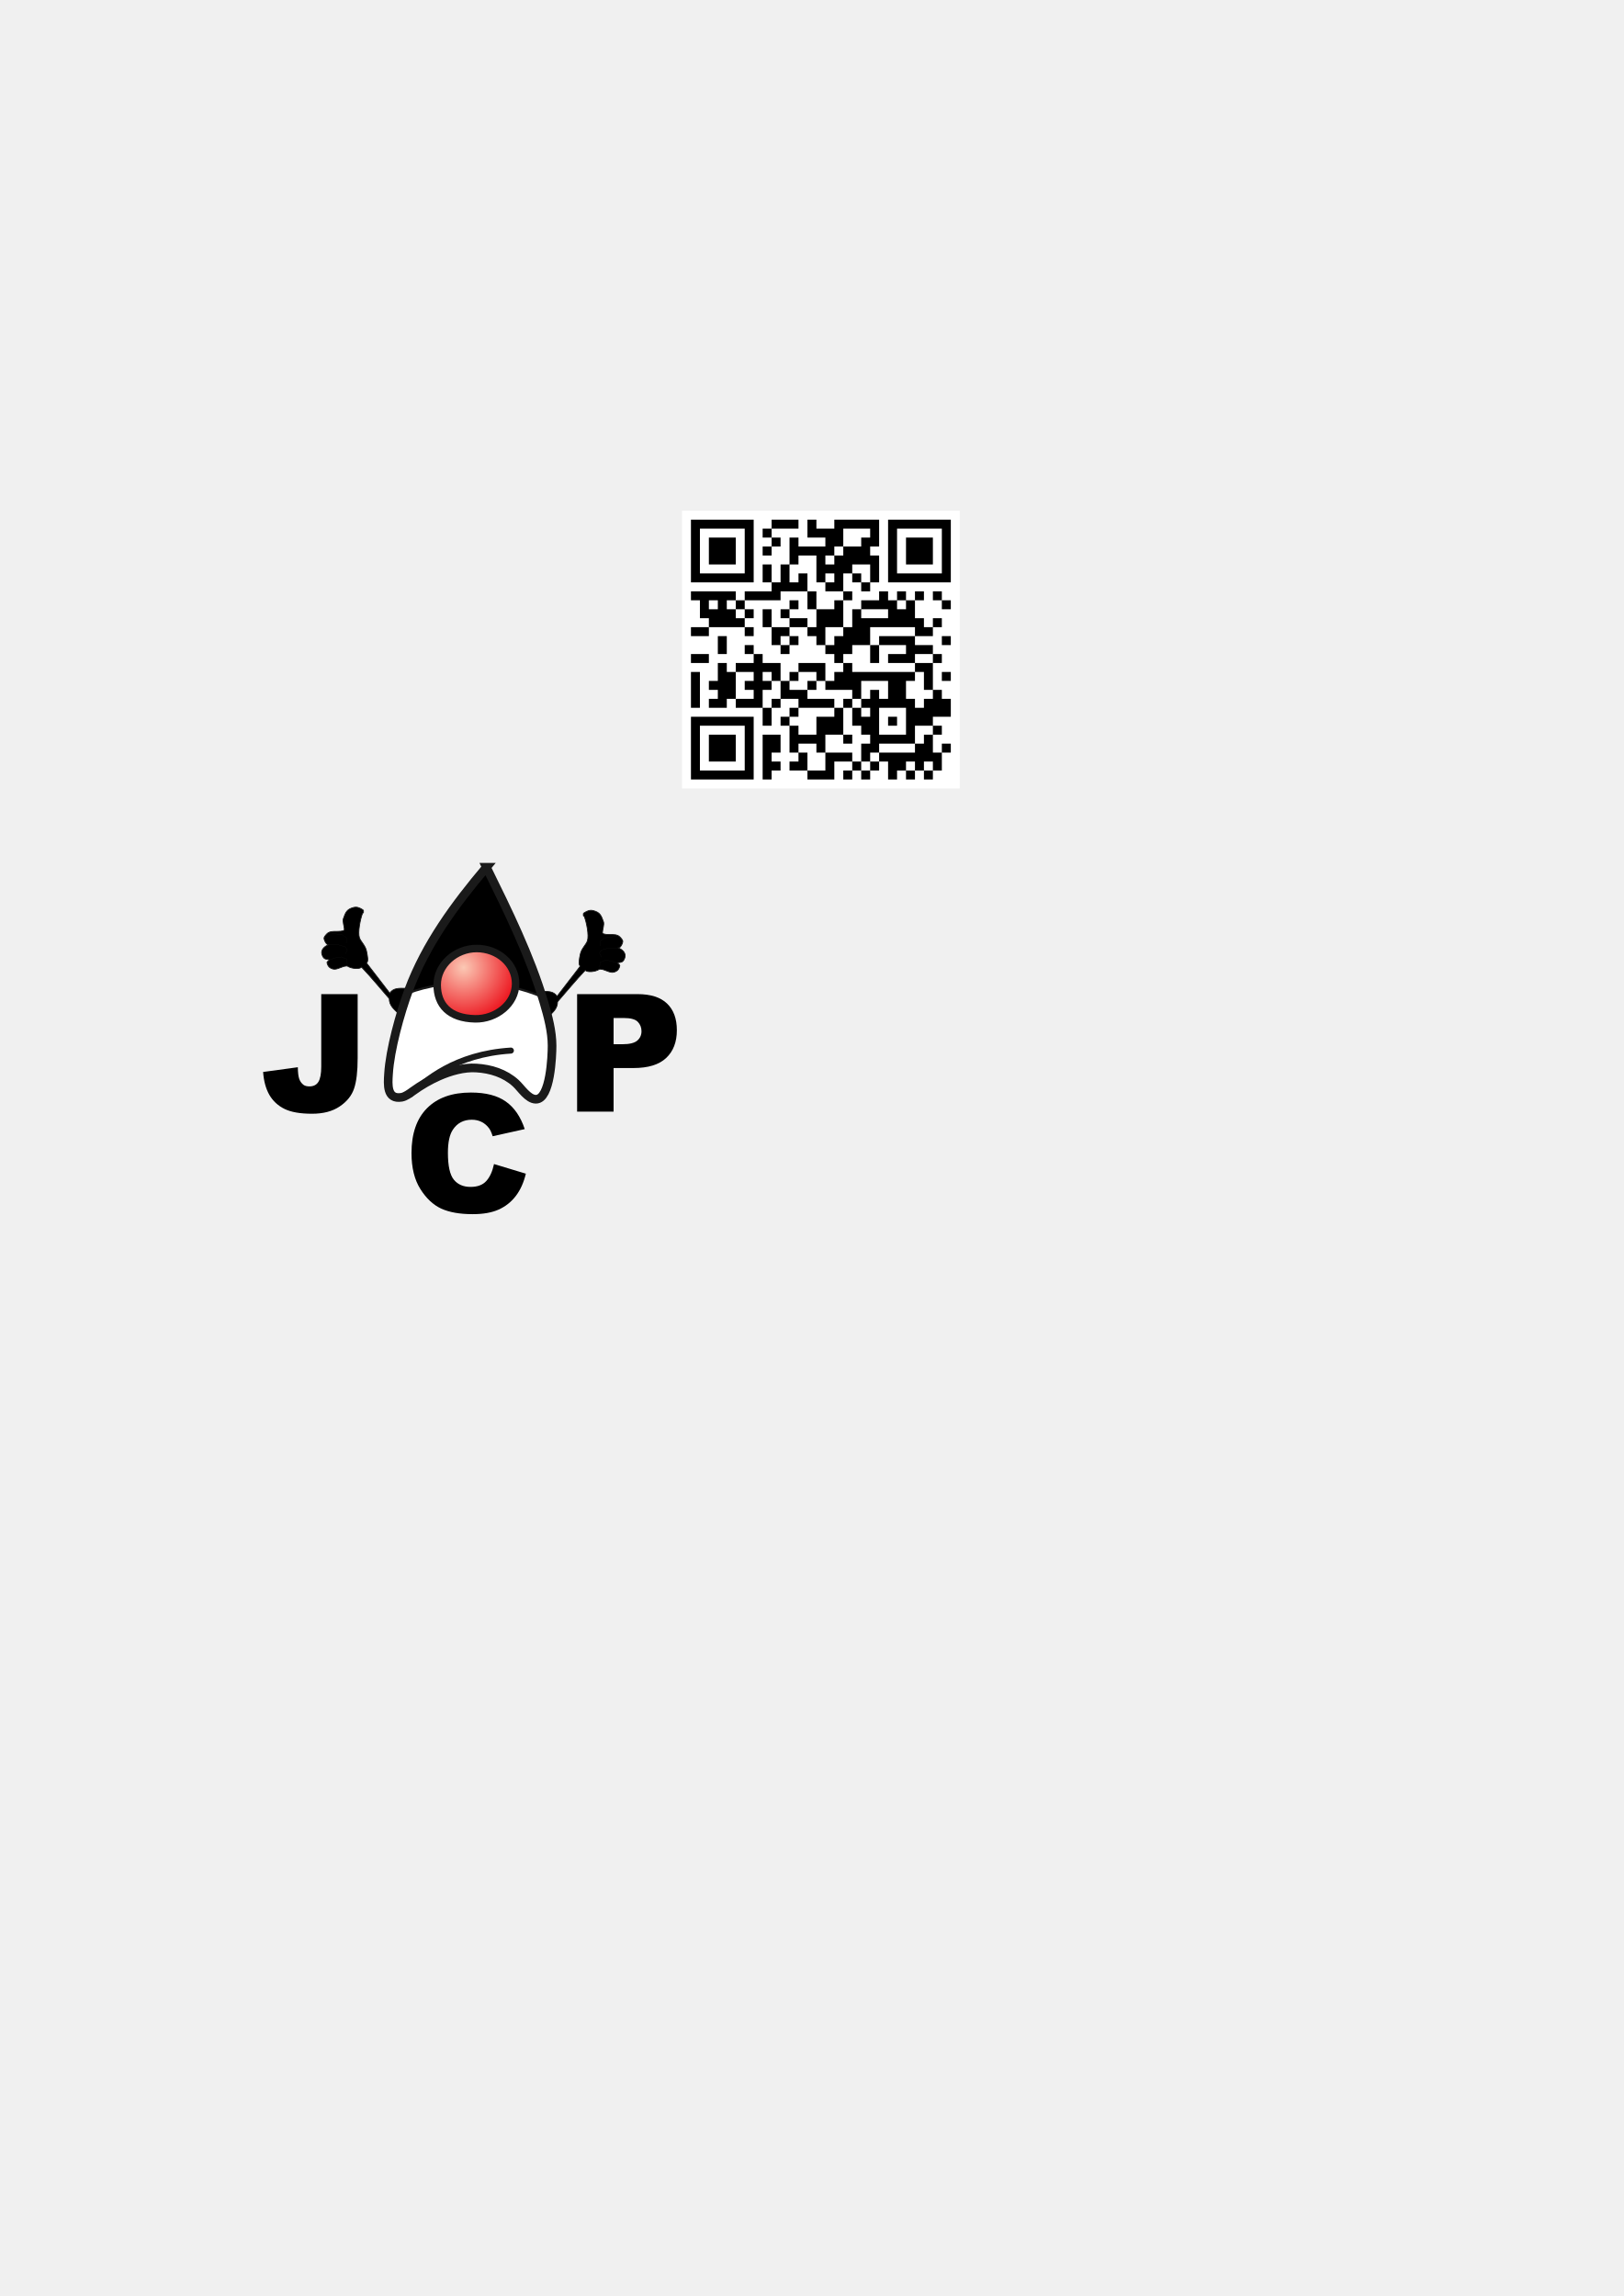
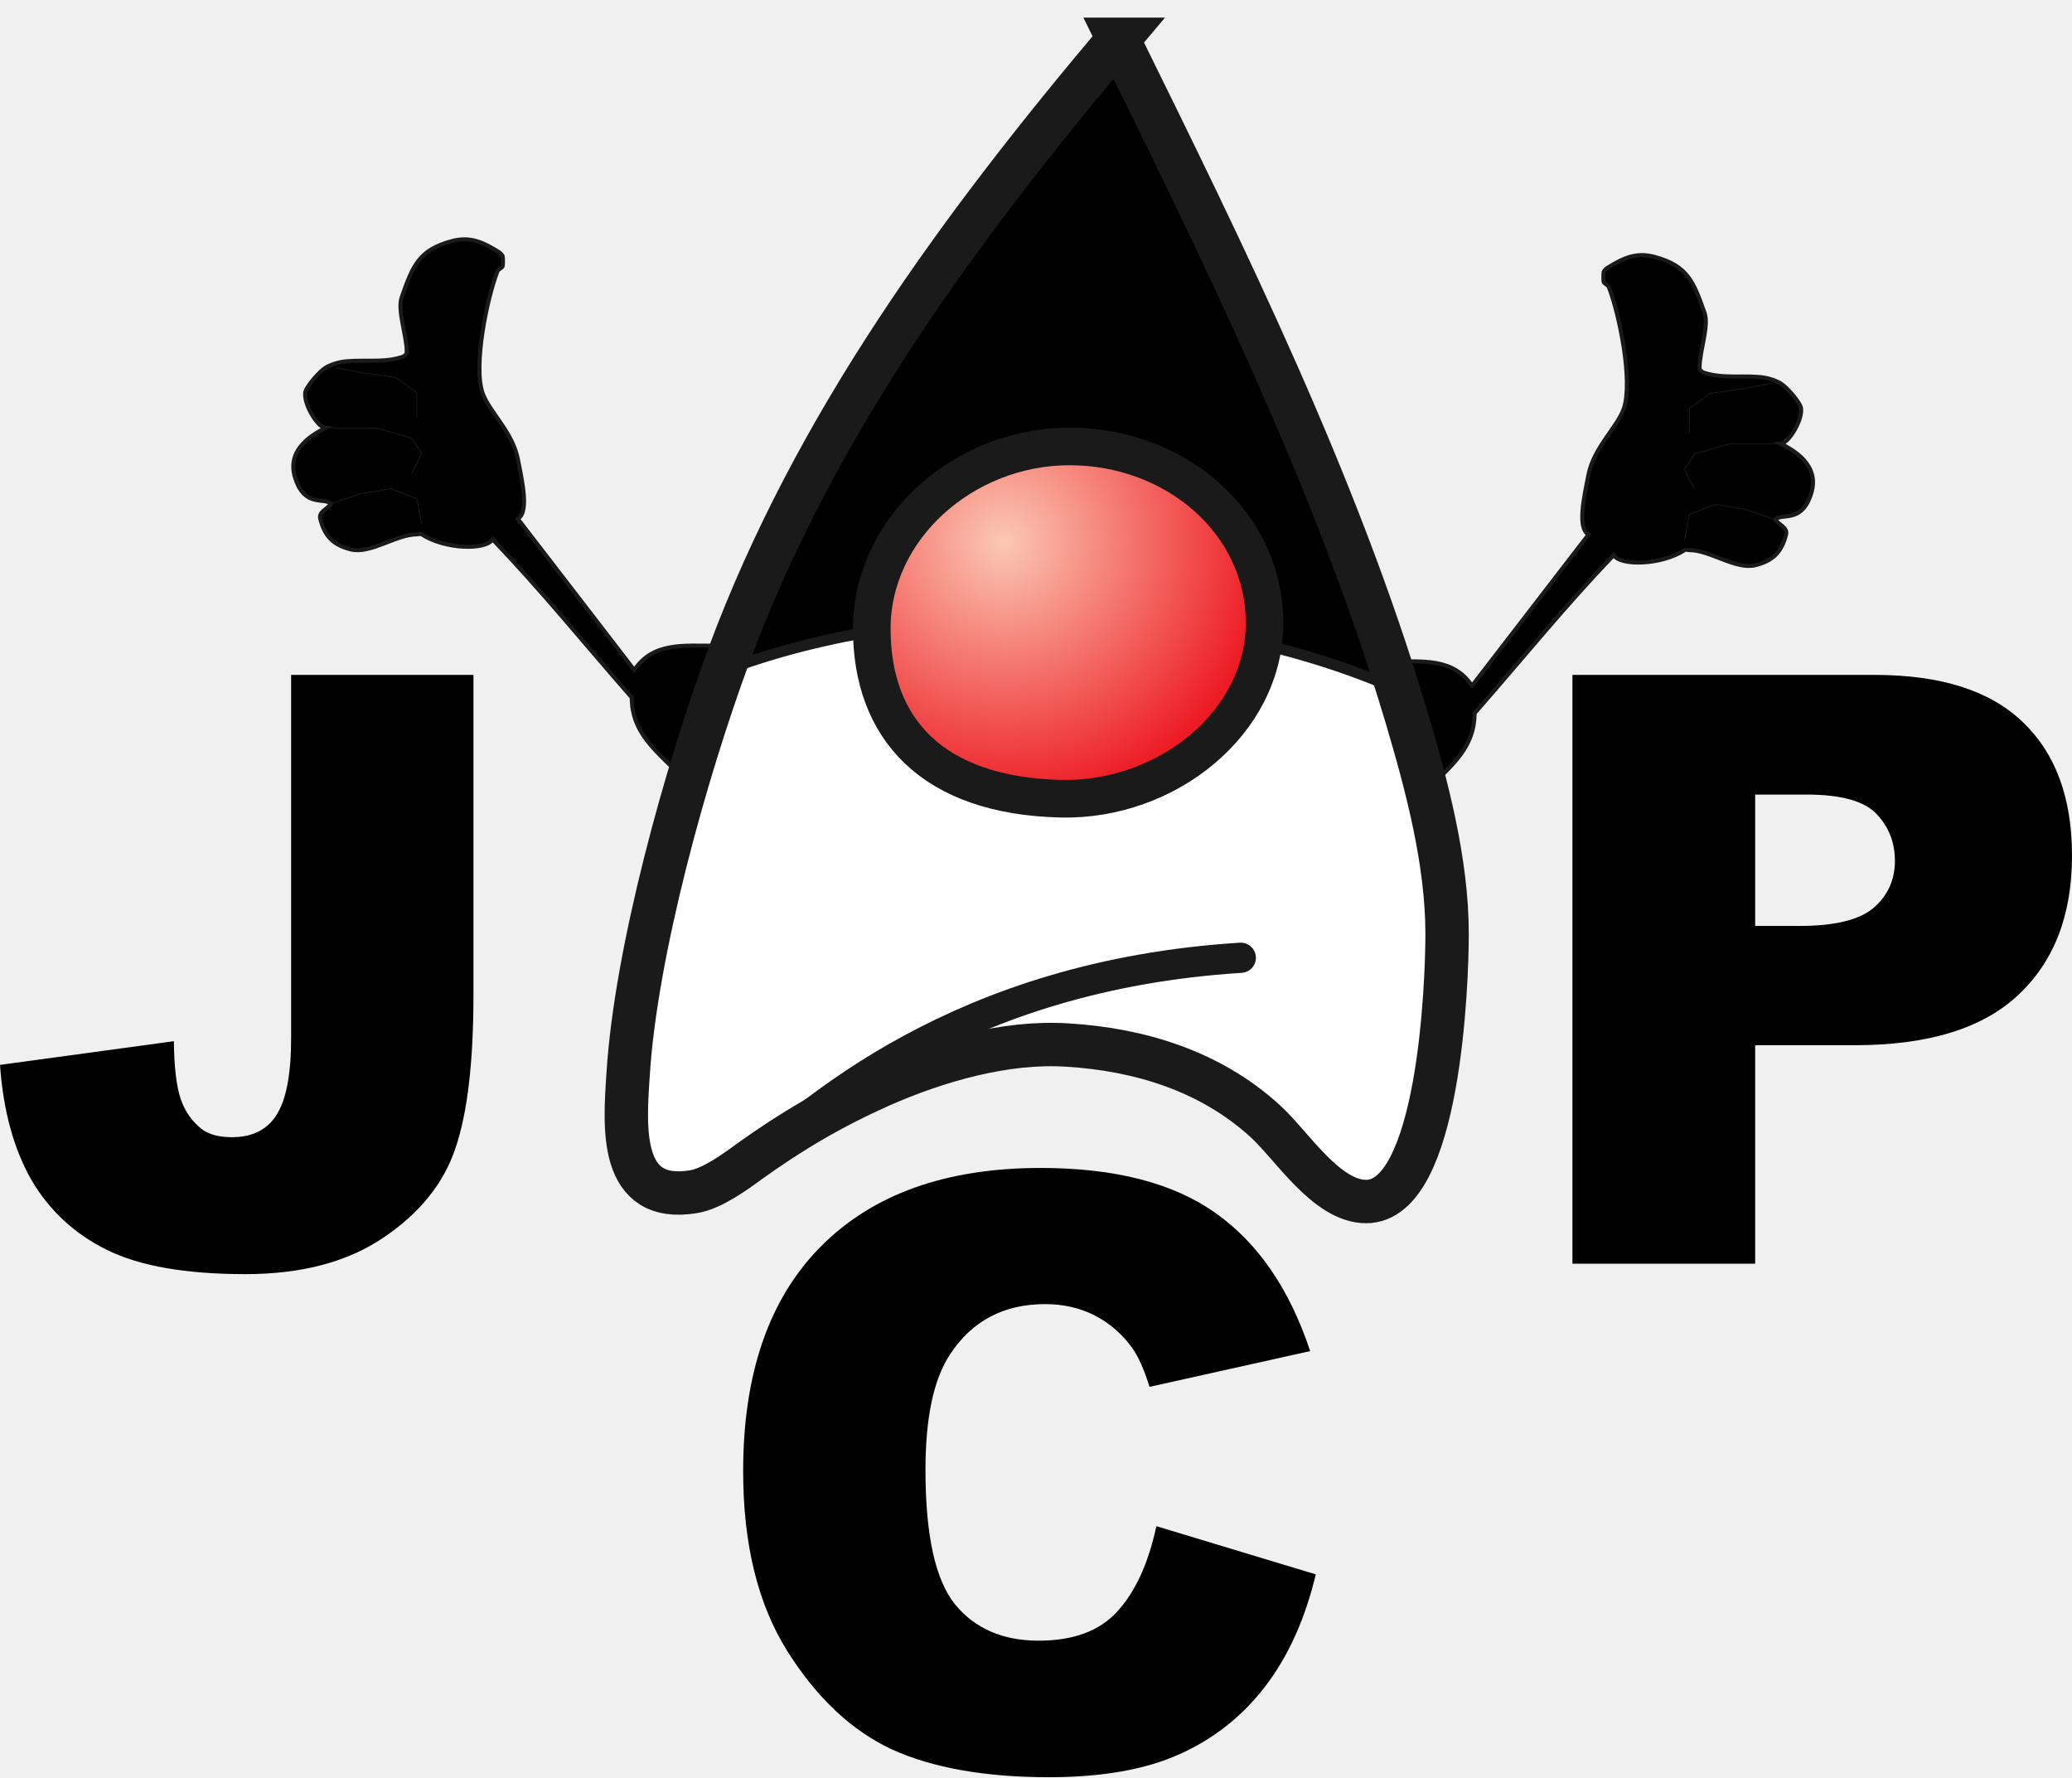
- <svg xmlns="http://www.w3.org/2000/svg" version="1.1" width="744.09" height="1052.4" id="svg2">
+ <svg xmlns="http://www.w3.org/2000/svg" version="1.1" width="189.614" height="162.615" id="svg2">
  <defs id="defs4">
    <radialGradient cx="173.59" cy="130.22" r="65.523" id="SVGID_1_" gradientUnits="userSpaceOnUse" gradientTransform="matrix(0.36759,0,0,0.36759,315.6976,409.9739)">
      <stop id="stop3160" style="stop-color:#fbc8b4;stop-opacity:1" offset="0" />
      <stop id="stop3162" style="stop-color:#ed1c24;stop-opacity:1" offset="1" />
    </radialGradient>
  </defs>
-   <g transform="translate(225.16,358.22)" id="g38795" />
-   <g id="g5910" transform="translate(-167.0588,-14.35985)" style="stroke:#1a1a1a">
+   <g transform="translate(104.5792,-35.69027)" id="g38795" />
+   <g id="g5910" transform="translate(-287.6397,-408.2701)" style="stroke:#1a1a1a">
    <g transform="matrix(-0.36759,0,0,0.36759,453.9929,406.828)" id="g3180-3" style="stroke:#1a1a1a">
      <path style="fill-rule:evenodd;stroke:#1a1a1a" id="path3153-8" d="m 283.91,196.2 c 5.9,-5.9 11.37,-10.22 11.37,-18.65 11.74,-13.39 22.32,-26.49 34.64,-39.38 1.58,2.73 11.73,2.59 17.64,-1.23 0.36,-0.21 0.79,0 1.22,0 5.11,0 11.59,4.97 16.42,3.75 4.39,-1.08 6.55,-3.31 7.63,-7.63 0.43,-1.8 -1.73,-2.31 -2.67,-3.75 1.66,-1.65 6.48,1.01 8.86,-6.26 2.52,-7.49 -4.82,-11.23 -7.49,-12.6 1.87,-0.07 5.4,-5.76 5.04,-8.79 -0.21,-1.51 -3.6,-5.325 -5.04,-6.189 -1.15,-0.72 -2.52,-1.152 -3.89,-1.44 -4.6,-0.792 -10.29,0.36 -15.12,-1.224 -0.57,-0.144 -1.22,-0.648 -1.22,-1.224 -0.07,-3.96 2.45,-10.512 1.22,-13.752 -2.73,-7.704 -4.17,-11.664 -12.45,-13.896 -4.54,-1.224 -7.71,0.288 -11.38,2.52 -0.5,0.288 -1.01,0.72 -1.29,1.224 -0.08,0.216 -0.08,2.376 0,2.52 0.28,0.504 1.08,0.72 1.29,1.224 2.59,6.624 6.05,23.328 3.75,30.237 -1.59,4.68 -7.42,9.65 -8.79,16.42 -1.22,6.05 -2.81,13.39 0,14.98 l -29.01,37.65 c -4.68,-6.98 -12.17,-6.05 -20.24,-6.05 l 9.51,31.54 z" />
      <polyline id="polyline3166-9" points="368.94,95.471   362.676,96.695 353.892,97.919 348.78,101.664 348.78,107.927 " style="clip-rule:evenodd;fill:none;stroke:#1a1a1a;stroke-width:0.216" />
      <polyline id="polyline3168-2" points="371.532,110.447   358.932,110.447 350.076,112.967 347.556,116.783 350.076,121.823 " style="clip-rule:evenodd;fill:none;stroke:#1a1a1a;stroke-width:0.216" />
      <polyline id="polyline3170-1" points="370.164,129.312   362.676,126.792 355.188,125.567 348.78,128.087 347.556,134.423 " style="clip-rule:evenodd;fill:none;stroke:#1a1a1a;stroke-width:0.216" />
    </g>
    <path style="fill:#ffffff;fill-rule:evenodd;stroke:#1a1a1a" id="path3151" d="m 389.977,411.869 c -14.424,17.097 -27.79,35.225 -35.649,56.399 -3.919,10.616 -8.524,27.102 -9.212,38.376 -0.318,4.793 -0.847,11.807 6.006,10.667 1.695,-0.29 3.735,-1.772 5.109,-2.779 3.919,-2.805 7.569,-4.948 12.017,-6.933 5.187,-2.279 11.432,-4.077 17.071,-3.705 6.617,0.397 13.075,2.382 18.074,6.933 2.437,2.198 5.613,7.385 9.263,7.385 6.697,0 7.411,-19.982 7.411,-24.481 0,-6.617 -1.853,-13.579 -3.731,-19.905 -6.352,-21.331 -16.542,-42.028 -26.36,-61.957 z" />
    <path style="fill:#000000;fill-rule:evenodd;stroke:#1a1a1a" id="path3157" d="m 389.977,412.796 c -16.964,16.965 -27.606,34.461 -36.101,56.851 18.527,-7.039 43.934,-6.275 62.012,1.853 -6.617,-18.556 -15.67,-41.421 -25.911,-58.703 z" />
    <path style="fill:url(#SVGID_1_);fill-rule:evenodd;stroke:#1a1a1a;stroke-width:3.441" id="path3164" d="m 385.521,449.119 c 9.686,0 17.839,6.958 17.839,16.145 0,9.131 -8.947,16.303 -18.607,16.089 -11.829,-0.265 -17.336,-6.429 -17.336,-15.56 0,-9.186 8.418,-16.674 18.104,-16.674 z" />
    <g transform="matrix(0.36759,0,0,0.36759,314.04,408.27)" id="g3180" style="stroke:#1a1a1a">
      <path style="fill-rule:evenodd;stroke:#1a1a1a" id="path3153" d="m 283.91,196.2 c 5.9,-5.9 11.37,-10.22 11.37,-18.65 11.74,-13.39 22.32,-26.49 34.64,-39.38 1.58,2.73 11.73,2.59 17.64,-1.23 0.36,-0.21 0.79,0 1.22,0 5.11,0 11.59,4.97 16.42,3.75 4.39,-1.08 6.55,-3.31 7.63,-7.63 0.43,-1.8 -1.73,-2.31 -2.67,-3.75 1.66,-1.65 6.48,1.01 8.86,-6.26 2.52,-7.49 -4.82,-11.23 -7.49,-12.6 1.87,-0.07 5.4,-5.76 5.04,-8.79 -0.21,-1.51 -3.6,-5.325 -5.04,-6.189 -1.15,-0.72 -2.52,-1.152 -3.89,-1.44 -4.6,-0.792 -10.29,0.36 -15.12,-1.224 -0.57,-0.144 -1.22,-0.648 -1.22,-1.224 -0.07,-3.96 2.45,-10.512 1.22,-13.752 -2.73,-7.704 -4.17,-11.664 -12.45,-13.896 -4.54,-1.224 -7.71,0.288 -11.38,2.52 -0.5,0.288 -1.01,0.72 -1.29,1.224 -0.08,0.216 -0.08,2.376 0,2.52 0.28,0.504 1.08,0.72 1.29,1.224 2.59,6.624 6.05,23.328 3.75,30.237 -1.59,4.68 -7.42,9.65 -8.79,16.42 -1.22,6.05 -2.81,13.39 0,14.98 l -29.01,37.65 c -4.68,-6.98 -12.17,-6.05 -20.24,-6.05 l 9.51,31.54 z" />
      <polyline id="polyline3166" points="368.94,95.471   362.676,96.695 353.892,97.919 348.78,101.664 348.78,107.927 " style="clip-rule:evenodd;fill:none;stroke:#1a1a1a;stroke-width:0.216" />
      <polyline id="polyline3168" points="371.532,110.447   358.932,110.447 350.076,112.967 347.556,116.783 350.076,121.823 " style="clip-rule:evenodd;fill:none;stroke:#1a1a1a;stroke-width:0.216" />
      <polyline id="polyline3170" points="370.164,129.312   362.676,126.792 355.188,125.567 348.78,128.087 347.556,134.423 " style="clip-rule:evenodd;fill:none;stroke:#1a1a1a;stroke-width:0.216" />
    </g>
    <path style="fill:none;stroke:#1a1a1a;stroke-width:3.97" id="path3172" d="m 389.977,411.869 c -14.424,17.097 -27.79,35.225 -35.649,56.399 -3.919,10.616 -8.524,27.102 -9.212,38.376 -0.318,4.793 -0.847,11.807 6.006,10.667 1.695,-0.29 3.735,-1.772 5.109,-2.779 3.919,-2.805 7.569,-4.948 12.017,-6.933 5.187,-2.279 11.432,-4.077 17.071,-3.705 6.617,0.397 13.075,2.382 18.074,6.933 2.437,2.198 5.613,7.385 9.263,7.385 6.697,0 7.411,-19.982 7.411,-24.481 0,-6.617 -1.853,-13.579 -3.731,-19.905 -6.352,-21.331 -16.542,-42.028 -26.36,-61.957 z" />
    <path style="fill:none;stroke:#1a1a1a;stroke-width:2.765;stroke-linecap:round;stroke-linejoin:miter;stroke-miterlimit:4;stroke-dasharray:none;stroke-opacity:1" id="path3216" d="m 401.187,495.907 c -25.617,1.605 -39.358,13.887 -46.161,20.121" />
  </g>
-   <g id="g6119" transform="matrix(0.4106463,0,0,0.4106463,141.8754,132.7822)">
-     <path id="path6016" d="m 415.624,246.689 0,310 310,0 0,-310 -310,0 z" style="fill:#ffffff;stroke:none" />
-     <path id="path6018" d="m 425.624,256.689 0,70 70,0 0,-70 -70,0 m 90,0 0,10 -10,0 0,10 10,0 0,10 -10,0 0,10 10,0 0,-10 10,0 0,-10 -10,0 0,-10 30,0 0,-10 -30,0 m 40,0 0,20 20,0 0,10 -30,0 0,-10 -10,0 0,30 -10,0 0,20 -10,0 0,-20 -10,0 0,20 10,0 0,10 -30,0 0,10 -10,0 0,-10 -50,0 0,10 10,0 0,20 10,0 0,10 -20,0 0,10 20,0 0,-10 40,0 0,10 10,0 0,-10 -10,0 0,-10 10,0 0,-10 -10,0 0,-10 40,0 0,-10 30,0 0,20 10,0 0,20 -10,0 0,-10 -20,0 0,-10 10,0 0,-10 -10,0 0,10 -10,0 0,10 10,0 0,10 -20,0 0,-20 -10,0 0,20 10,0 0,20 10,0 0,10 10,0 0,-10 10,0 0,-10 -10,0 0,-10 20,0 0,10 10,0 0,10 10,0 0,10 10,0 0,10 10,0 0,10 -10,0 0,10 -10,0 0,-20 -30,0 0,10 -10,0 0,10 -10,0 0,-20 -20,0 0,-10 -10,0 0,-10 -10,0 0,10 10,0 0,10 -20,0 0,10 -10,0 0,-10 -10,0 0,20 -10,0 0,10 10,0 0,10 -10,0 0,10 20,0 0,-10 10,0 0,10 30,0 0,20 10,0 0,-20 10,0 0,-10 20,0 0,10 -10,0 0,10 -10,0 0,10 10,0 0,30 10,0 0,10 -10,0 0,10 20,0 0,10 30,0 0,-20 20,0 0,10 -10,0 0,10 10,0 0,-10 10,0 0,10 10,0 0,-10 10,0 0,-10 10,0 0,20 10,0 0,-10 10,0 0,10 10,0 0,-10 10,0 0,10 10,0 0,-10 10,0 0,-20 10,0 0,-10 -10,0 0,10 -10,0 0,-20 10,0 0,-10 -10,0 0,-10 20,0 0,-20 -10,0 0,-10 -10,0 0,-30 10,0 0,-10 -10,0 0,-10 -20,0 0,-10 20,0 0,-10 10,0 0,-10 -10,0 0,10 -10,0 0,-10 -10,0 0,-20 10,0 0,-10 -10,0 0,10 -10,0 0,-10 -10,0 0,10 -10,0 0,-10 -10,0 0,10 -20,0 0,10 -10,0 0,20 -10,0 0,-30 10,0 0,-10 -10,0 0,-20 10,0 0,10 10,0 0,10 10,0 0,-10 10,0 0,-30 -10,0 0,-10 10,0 0,-30 -50,0 0,10 -20,0 0,-10 -10,0 m 90,0 0,70 70,0 0,-70 -70,0 z" style="fill:#000000;stroke:none" />
-     <path id="path6020" d="m 435.624,266.689 0,50 50,0 0,-50 -50,0 m 160,0 0,20 -10,0 0,10 -10,0 0,10 10,0 0,-10 10,0 0,-10 20,0 0,-10 10,0 0,-10 -30,0 m 60,0 0,50 50,0 0,-50 -50,0 z" style="fill:#ffffff;stroke:none" />
-     <path id="path6022" d="m 445.624,276.689 0,30 30,0 0,-30 -30,0 m 220,0 0,30 30,0 0,-30 -30,0 z" style="fill:#000000;stroke:none" />
-     <path id="path6024" d="m 545.624,296.689 0,10 -10,0 0,20 10,0 0,-10 10,0 0,20 10,0 0,20 20,0 0,-10 10,0 0,-10 -20,0 0,-10 10,0 0,-10 -10,0 0,10 -10,0 0,-30 -20,0 m 60,10 0,10 10,0 0,10 10,0 0,-20 -20,0 z" style="fill:#ffffff;stroke:none" />
-     <path id="path6026" d="m 695.624,336.689 0,10 10,0 0,10 10,0 0,-10 -10,0 0,-10 -10,0 z" style="fill:#000000;stroke:none" />
-     <path id="path6028" d="m 445.624,346.689 0,10 10,0 0,-10 -10,0 m 20,0 0,10 10,0 0,10 10,0 0,-10 -10,0 0,-10 -10,0 m 190,0 0,10 10,0 0,-10 -10,0 m -40,10 0,10 30,0 0,-10 -30,0 m -40,20 0,20 10,0 0,-10 10,0 0,-10 -20,0 m 50,0 0,20 -20,0 0,10 -10,0 0,10 10,0 0,10 70,0 0,10 -10,0 0,20 10,0 0,10 10,0 0,-10 10,0 0,-10 -10,0 0,-20 -10,0 0,-10 20,0 0,-10 -20,0 0,10 -30,0 0,-10 20,0 0,-10 -30,0 0,-10 40,0 0,-10 -50,0 z" style="fill:#ffffff;stroke:none" />
-     <path id="path6030" d="m 455.624,386.689 0,20 10,0 0,-20 -10,0 z" style="fill:#000000;stroke:none" />
-     <path id="path6032" d="m 525.624,386.689 0,10 10,0 0,-10 -10,0 z" style="fill:#ffffff;stroke:none" />
-     <path id="path6034" d="m 705.624,386.689 0,10 10,0 0,-10 -10,0 m -80,10 0,20 10,0 0,-20 -10,0 m -200,10 0,10 20,0 0,-10 -20,0 m 0,20 0,40 10,0 0,-40 -10,0 z" style="fill:#000000;stroke:none" />
-     <path id="path6036" d="m 475.624,426.689 0,30 20,0 0,-10 -10,0 0,-10 10,0 0,-10 -20,0 m 30,0 0,10 10,0 0,10 -10,0 0,20 10,0 0,-10 10,0 0,-20 -10,0 0,-10 -10,0 m 40,0 0,10 -10,0 0,10 20,0 0,10 30,0 0,10 -40,0 0,10 -10,0 0,10 10,0 0,10 20,0 0,-20 20,0 0,-10 10,0 0,30 -20,0 0,20 -10,0 0,-10 -20,0 0,10 10,0 0,20 20,0 0,-20 30,0 0,10 10,0 0,10 10,0 0,-10 10,0 0,-10 40,0 0,-10 10,0 0,-10 10,0 0,-10 -20,0 0,20 -40,0 0,10 -10,0 0,10 -10,0 0,-20 10,0 0,-10 -10,0 0,-10 -10,0 0,-20 10,0 0,10 10,0 0,-10 -10,0 0,-10 10,0 0,-10 10,0 0,10 10,0 0,-20 -30,0 0,20 -10,0 0,-10 -30,0 0,-10 -10,0 0,-10 -20,0 z" style="fill:#ffffff;stroke:none" />
-     <path id="path6038" d="m 705.624,426.689 0,10 10,0 0,-10 -10,0 m -150,10 0,10 10,0 0,-10 -10,0 m 40,20 0,10 10,0 0,-10 -10,0 z" style="fill:#000000;stroke:none" />
-     <path id="path6040" d="m 635.624,466.689 0,30 30,0 0,-30 -30,0 z" style="fill:#ffffff;stroke:none" />
-     <path id="path6042" d="m 425.624,476.689 0,70 70,0 0,-70 -70,0 m 220,0 0,10 10,0 0,-10 -10,0 z" style="fill:#000000;stroke:none" />
-     <path id="path6044" d="m 435.624,486.689 0,50 50,0 0,-50 -50,0 z" style="fill:#ffffff;stroke:none" />
-     <path id="path6046" d="m 445.624,496.689 0,30 30,0 0,-30 -30,0 m 60,0 0,50 10,0 0,-10 10,0 0,-10 -10,0 0,-10 10,0 0,-20 -20,0 m 90,0 0,10 10,0 0,-10 -10,0 z" style="fill:#000000;stroke:none" />
-     <path id="path6048" d="m 665.624,526.689 0,10 10,0 0,-10 -10,0 m 20,0 0,10 10,0 0,-10 -10,0 z" style="fill:#ffffff;stroke:none" />
-   </g>
-   <path id="path3491" style="font-style:normal;font-variant:normal;font-weight:normal;font-stretch:normal;font-size:medium;line-height:125%;font-family:'Arial Black';-inkscape-font-specification:'Arial Black, ';letter-spacing:0px;word-spacing:0px;fill:#000000;fill-opacity:1;stroke:none;stroke-width:1px;stroke-linecap:butt;stroke-linejoin:miter;stroke-opacity:1" d="m 147.224,455.666 16.684,0 0,29.289 q 0,9.224 -1.654,14.038 -1.617,4.814 -6.578,8.158 -4.924,3.344 -12.642,3.344 -8.158,0 -12.642,-2.205 -4.483,-2.205 -6.945,-6.431 -2.425,-4.263 -2.866,-10.51 l 15.912,-2.168 q 0.037,3.565 0.625,5.292 0.588,1.727 1.984,2.793 0.955,0.698 2.719,0.698 2.793,0 4.079,-2.058 1.323,-2.095 1.323,-7.019 l 0,-33.221 z" />
-   <path id="path3493" style="font-style:normal;font-variant:normal;font-weight:normal;font-stretch:normal;font-size:medium;line-height:125%;font-family:'Arial Black';-inkscape-font-specification:'Arial Black, ';letter-spacing:0px;word-spacing:0px;fill:#000000;fill-opacity:1;stroke:none;stroke-width:1px;stroke-linecap:butt;stroke-linejoin:miter;stroke-opacity:1" d="m 226.403,533.557 14.589,4.41 q -1.47,6.137 -4.63,10.253 -3.16,4.116 -7.864,6.211 -4.667,2.095 -11.907,2.095 -8.783,0 -14.369,-2.536 -5.549,-2.572 -9.591,-9.003 -4.042,-6.431 -4.042,-16.463 0,-13.377 7.092,-20.542 7.129,-7.203 20.138,-7.203 10.179,0 15.986,4.116 5.843,4.116 8.673,12.642 l -14.699,3.271 q -0.772,-2.462 -1.617,-3.601 -1.396,-1.911 -3.418,-2.94 -2.021,-1.029 -4.52,-1.029 -5.659,0 -8.673,4.557 -2.278,3.381 -2.278,10.62 0,8.967 2.719,12.311 2.719,3.307 7.644,3.307 4.777,0 7.203,-2.683 2.462,-2.683 3.565,-7.791 z" />
-   <path id="path3495" style="font-style:normal;font-variant:normal;font-weight:normal;font-stretch:normal;font-size:medium;line-height:125%;font-family:'Arial Black';-inkscape-font-specification:'Arial Black, ';letter-spacing:0px;word-spacing:0px;fill:#000000;fill-opacity:1;stroke:none;stroke-width:1px;stroke-linecap:butt;stroke-linejoin:miter;stroke-opacity:1" d="m 264.479,455.666 27.672,0 q 9.04,0 13.524,4.3 4.52,4.3 4.52,12.237 0,8.158 -4.924,12.752 -4.888,4.594 -14.957,4.594 l -9.114,0 0,19.991 -16.721,0 0,-53.873 z m 16.721,22.968 4.079,0 q 4.814,0 6.762,-1.654 1.948,-1.69 1.948,-4.3 0,-2.536 -1.69,-4.3 -1.69,-1.764 -6.358,-1.764 l -4.741,0 0,12.017 z" />
+   <path id="path3491" style="font-style:normal;font-variant:normal;font-weight:normal;font-stretch:normal;font-size:medium;line-height:125%;font-family:'Arial Black';-inkscape-font-specification:'Arial Black, ';letter-spacing:0px;word-spacing:0px;fill:#000000;fill-opacity:1;stroke:none;stroke-width:1px;stroke-linecap:butt;stroke-linejoin:miter;stroke-opacity:1" d="m 26.643,61.755 16.684,0 0,29.289 q 0,9.224 -1.654,14.038 -1.617,4.814 -6.578,8.158 -4.924,3.344 -12.642,3.344 -8.158,0 -12.642,-2.205 Q 5.329,112.174 2.866,107.948 0.441,103.685 0,97.438 l 15.912,-2.168 q 0.037,3.565 0.625,5.292 0.588,1.727 1.984,2.793 0.955,0.698 2.719,0.698 2.793,0 4.079,-2.058 1.323,-2.095 1.323,-7.019 l 0,-33.221 z" />
+   <path id="path3493" style="font-style:normal;font-variant:normal;font-weight:normal;font-stretch:normal;font-size:medium;line-height:125%;font-family:'Arial Black';-inkscape-font-specification:'Arial Black, ';letter-spacing:0px;word-spacing:0px;fill:#000000;fill-opacity:1;stroke:none;stroke-width:1px;stroke-linecap:butt;stroke-linejoin:miter;stroke-opacity:1" d="m 105.822,139.647 14.589,4.41 q -1.47,6.137 -4.63,10.253 -3.16,4.116 -7.864,6.211 -4.667,2.095 -11.907,2.095 -8.783,0 -14.369,-2.536 -5.549,-2.572 -9.591,-9.003 -4.042,-6.431 -4.042,-16.463 0,-13.377 7.092,-20.542 7.129,-7.203 20.138,-7.203 10.179,0 15.986,4.116 5.843,4.116 8.673,12.642 l -14.699,3.271 q -0.772,-2.462 -1.617,-3.601 -1.396,-1.911 -3.418,-2.94 -2.021,-1.029 -4.52,-1.029 -5.659,0 -8.673,4.557 -2.278,3.381 -2.278,10.62 0,8.967 2.719,12.311 2.719,3.307 7.644,3.307 4.777,0 7.203,-2.683 2.462,-2.683 3.565,-7.791 z" />
+   <path id="path3495" style="font-style:normal;font-variant:normal;font-weight:normal;font-stretch:normal;font-size:medium;line-height:125%;font-family:'Arial Black';-inkscape-font-specification:'Arial Black, ';letter-spacing:0px;word-spacing:0px;fill:#000000;fill-opacity:1;stroke:none;stroke-width:1px;stroke-linecap:butt;stroke-linejoin:miter;stroke-opacity:1" d="m 143.898,61.755 27.672,0 q 9.04,0 13.524,4.3 4.52,4.3 4.52,12.237 0,8.158 -4.924,12.752 -4.888,4.594 -14.957,4.594 l -9.114,0 0,19.991 -16.721,0 0,-53.873 z m 16.721,22.968 4.079,0 q 4.814,0 6.762,-1.654 1.948,-1.69 1.948,-4.3 0,-2.536 -1.69,-4.3 -1.69,-1.764 -6.358,-1.764 l -4.741,0 0,12.017 z" />
</svg>
